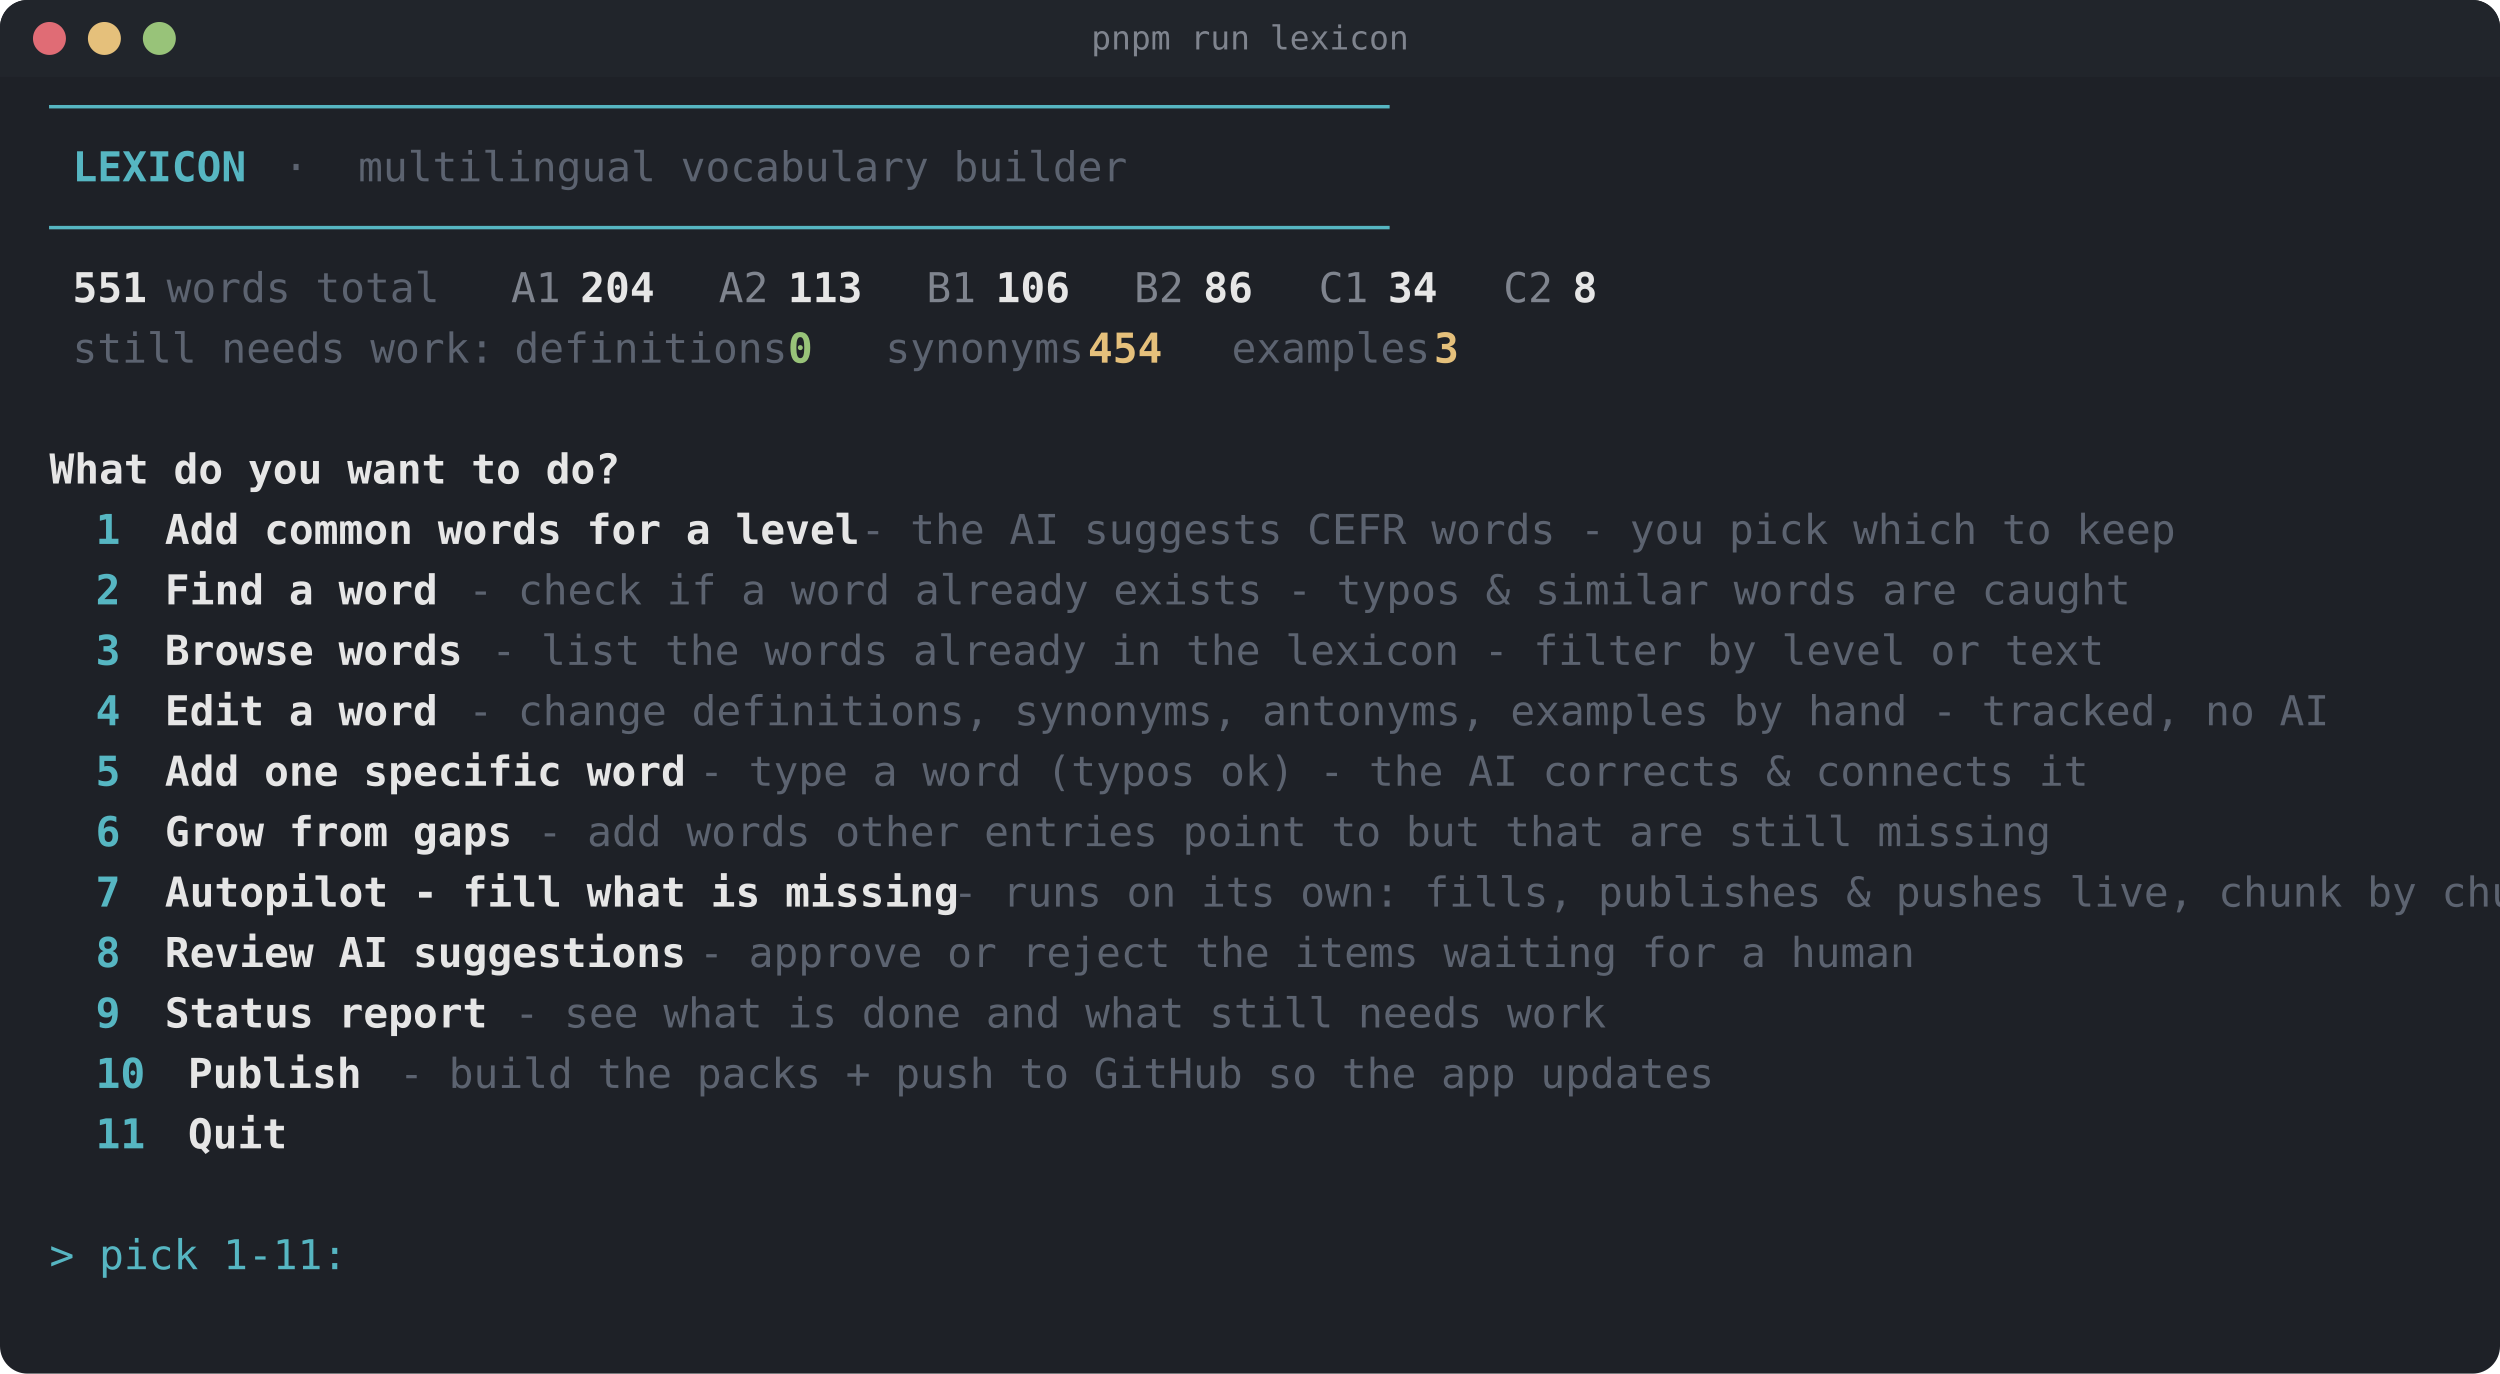
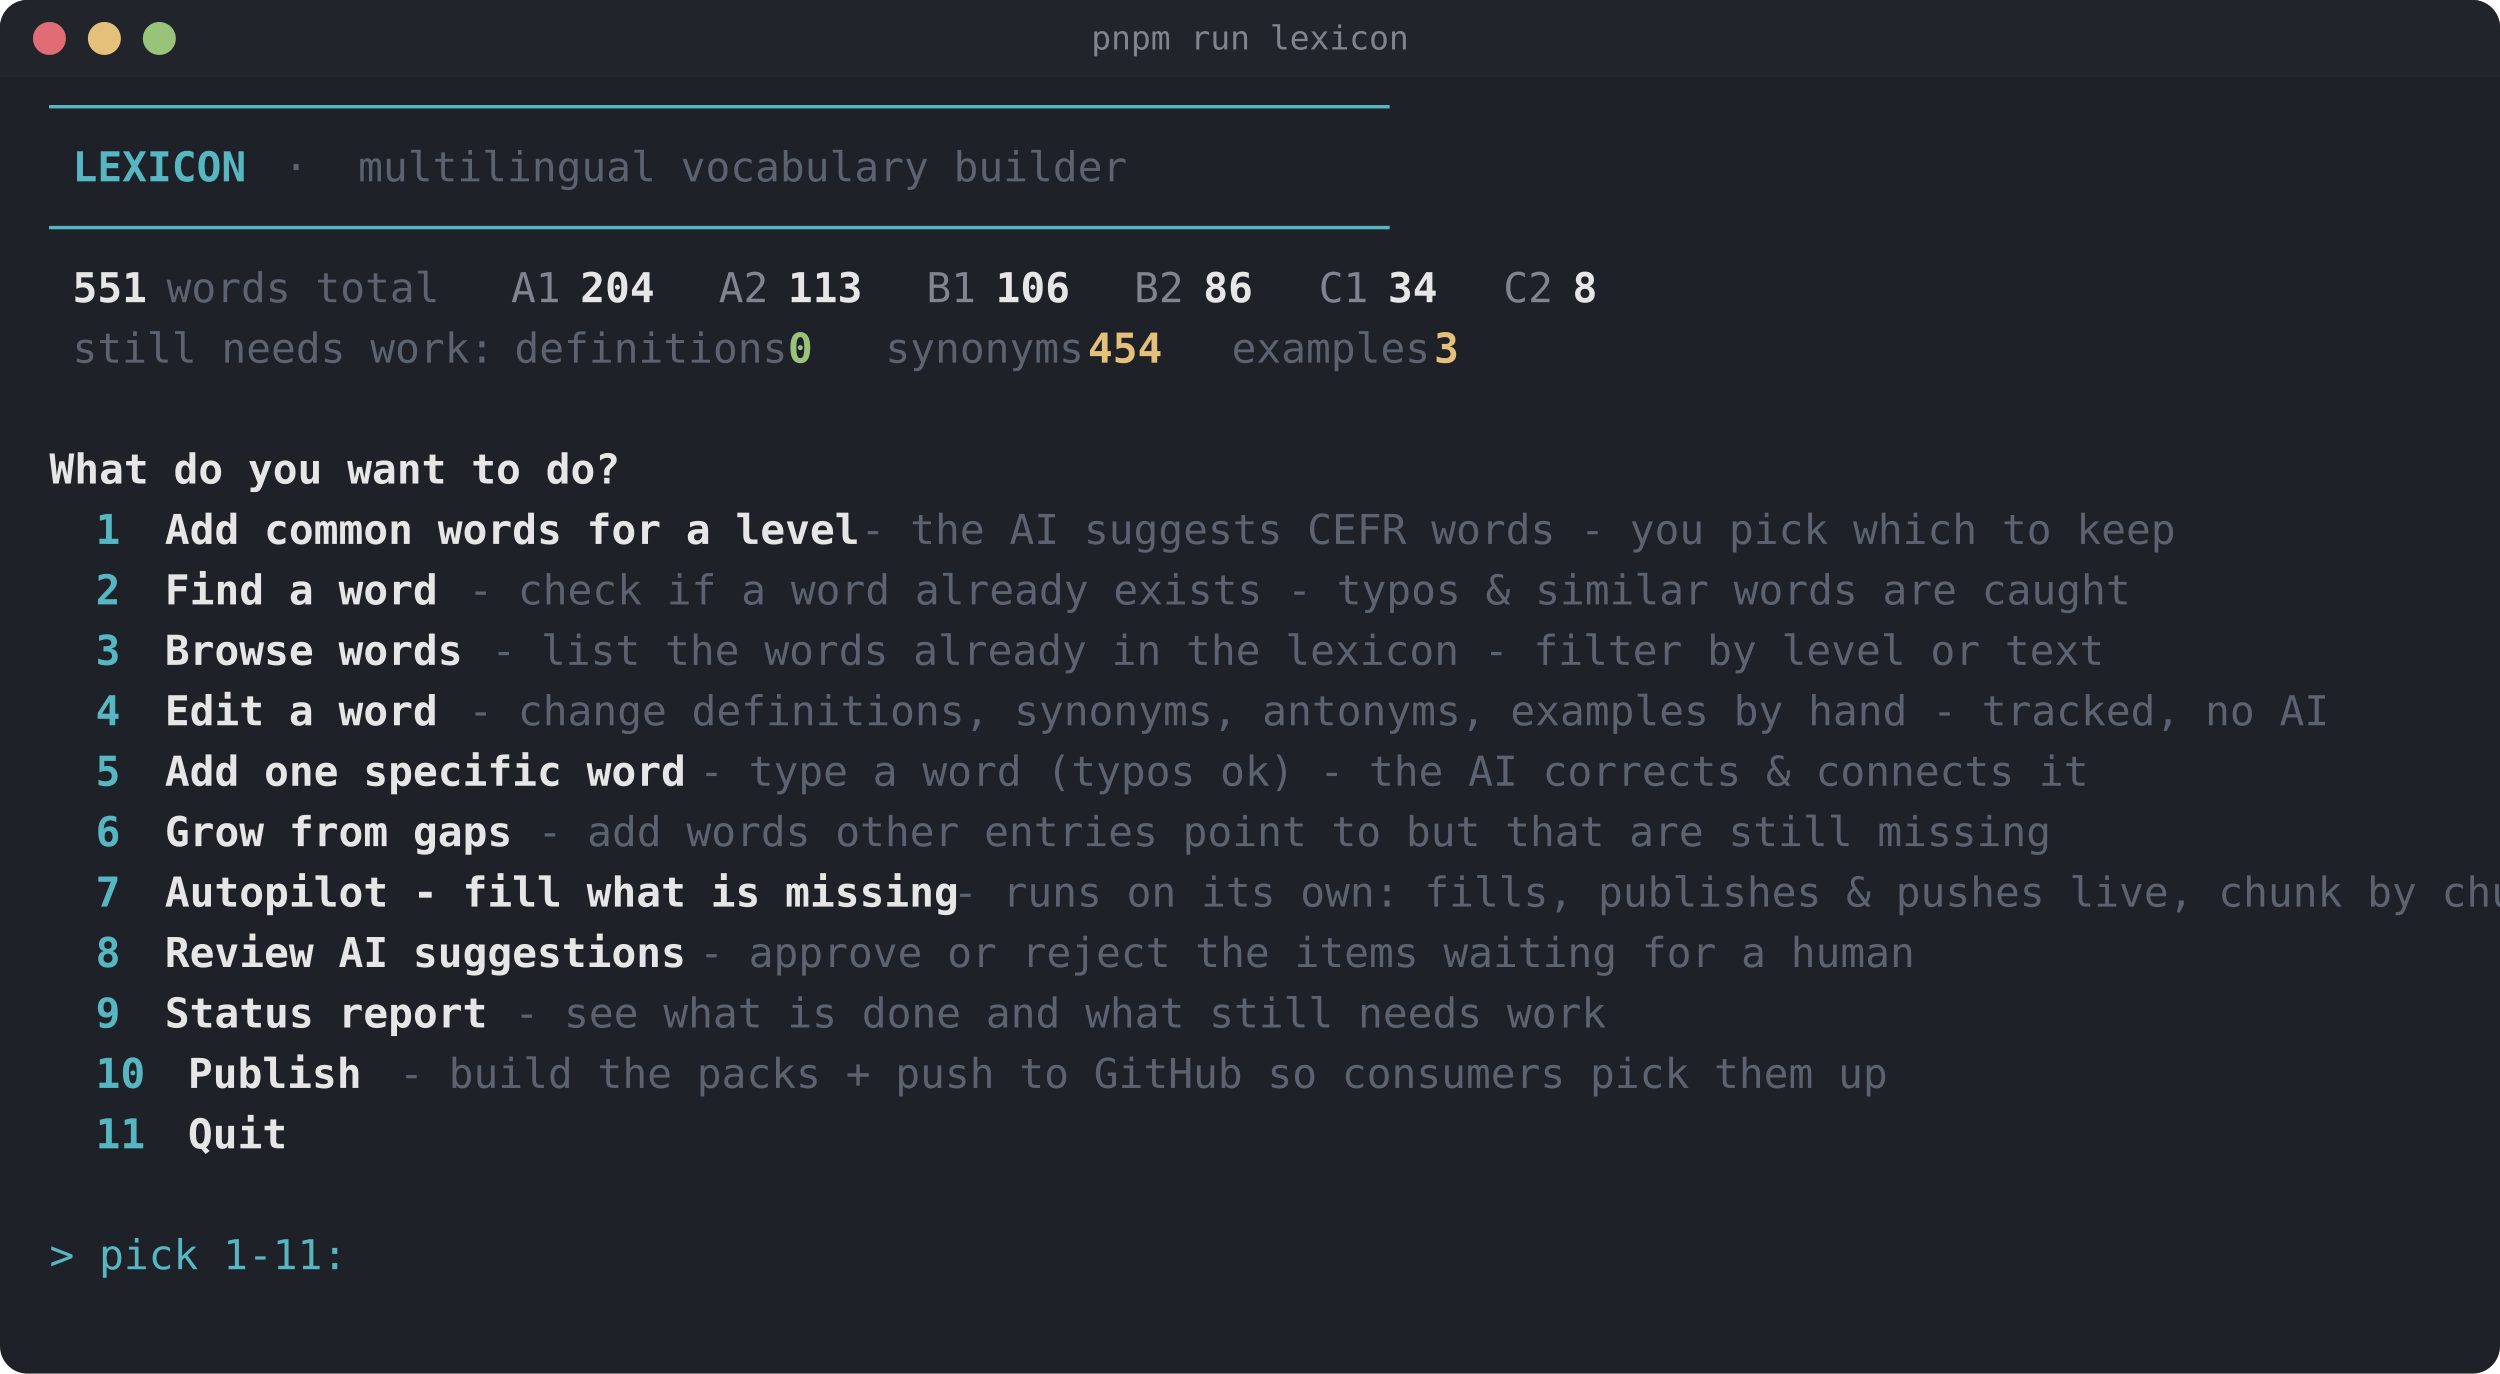
<svg xmlns="http://www.w3.org/2000/svg" width="910" height="500" viewBox="0 0 910 500" font-family="ui-monospace, 'Cascadia Code', 'JetBrains Mono', Menlo, Consolas, monospace" font-size="15">
  <rect x="0" y="0" width="910" height="500" rx="10" fill="#1e2127" />
  <rect x="0" y="0" width="910" height="28" rx="10" fill="#21252b" />
  <rect x="0" y="18" width="910" height="10" fill="#21252b" />
  <circle cx="18" cy="14" r="6" fill="#e06c75" />
  <circle cx="38" cy="14" r="6" fill="#e5c07b" />
  <circle cx="58" cy="14" r="6" fill="#98c379" />
  <text x="455" y="18" fill="#7f848e" font-size="12" text-anchor="middle" xml:space="preserve">pnpm run lexicon</text>
  <text x="18.0" y="44" fill="#56b6c2" xml:space="preserve">──────────────────────────────────────────────────────</text>
  <text x="26.4" y="66" fill="#56b6c2" font-weight="700" xml:space="preserve">LEXICON</text>
  <text x="85.2" y="66" fill="#5c6370" xml:space="preserve">  ·  multilingual vocabulary builder</text>
  <text x="18.0" y="88" fill="#56b6c2" xml:space="preserve">──────────────────────────────────────────────────────</text>
  <text x="26.4" y="110" fill="#e6e6e6" font-weight="700" xml:space="preserve">551</text>
  <text x="51.6" y="110" fill="#5c6370" xml:space="preserve"> words total    </text>
  <text x="186.0" y="110" fill="#7f848e" xml:space="preserve">A1 </text>
  <text x="211.2" y="110" fill="#e6e6e6" font-weight="700" xml:space="preserve">204</text>
  <text x="261.6" y="110" fill="#7f848e" xml:space="preserve">A2 </text>
  <text x="286.8" y="110" fill="#e6e6e6" font-weight="700" xml:space="preserve">113</text>
  <text x="337.2" y="110" fill="#7f848e" xml:space="preserve">B1 </text>
  <text x="362.4" y="110" fill="#e6e6e6" font-weight="700" xml:space="preserve">106</text>
  <text x="412.8" y="110" fill="#7f848e" xml:space="preserve">B2 </text>
  <text x="438.0" y="110" fill="#e6e6e6" font-weight="700" xml:space="preserve">86</text>
  <text x="480.0" y="110" fill="#7f848e" xml:space="preserve">C1 </text>
  <text x="505.2" y="110" fill="#e6e6e6" font-weight="700" xml:space="preserve">34</text>
  <text x="547.2" y="110" fill="#7f848e" xml:space="preserve">C2 </text>
  <text x="572.4" y="110" fill="#e6e6e6" font-weight="700" xml:space="preserve">8</text>
  <text x="26.4" y="132" fill="#5c6370" xml:space="preserve">still needs work:</text>
  <text x="169.2" y="132" fill="#5c6370" xml:space="preserve">  definitions </text>
  <text x="286.8" y="132" fill="#98c379" font-weight="700" xml:space="preserve">0</text>
  <text x="295.2" y="132" fill="#5c6370" xml:space="preserve">   synonyms </text>
  <text x="396.0" y="132" fill="#e5c07b" font-weight="700" xml:space="preserve">454</text>
  <text x="421.2" y="132" fill="#5c6370" xml:space="preserve">   examples </text>
  <text x="522.0" y="132" fill="#e5c07b" font-weight="700" xml:space="preserve">3</text>
  <text x="18.0" y="176" fill="#e6e6e6" font-weight="700" xml:space="preserve">What do you want to do?</text>
  <text x="34.8" y="198" fill="#56b6c2" font-weight="700" xml:space="preserve">1</text>
  <text x="60.0" y="198" fill="#e6e6e6" font-weight="700" xml:space="preserve">Add common words for a level</text>
  <text x="295.2" y="198" fill="#5c6370" xml:space="preserve">  - the AI suggests CEFR words - you pick which to keep</text>
  <text x="34.8" y="220" fill="#56b6c2" font-weight="700" xml:space="preserve">2</text>
  <text x="60.0" y="220" fill="#e6e6e6" font-weight="700" xml:space="preserve">Find a word</text>
  <text x="152.4" y="220" fill="#5c6370" xml:space="preserve">  - check if a word already exists - typos &amp; similar words are caught</text>
  <text x="34.8" y="242" fill="#56b6c2" font-weight="700" xml:space="preserve">3</text>
  <text x="60.0" y="242" fill="#e6e6e6" font-weight="700" xml:space="preserve">Browse words</text>
  <text x="160.8" y="242" fill="#5c6370" xml:space="preserve">  - list the words already in the lexicon - filter by level or text</text>
  <text x="34.8" y="264" fill="#56b6c2" font-weight="700" xml:space="preserve">4</text>
  <text x="60.0" y="264" fill="#e6e6e6" font-weight="700" xml:space="preserve">Edit a word</text>
  <text x="152.4" y="264" fill="#5c6370" xml:space="preserve">  - change definitions, synonyms, antonyms, examples by hand - tracked, no AI</text>
  <text x="34.8" y="286" fill="#56b6c2" font-weight="700" xml:space="preserve">5</text>
  <text x="60.0" y="286" fill="#e6e6e6" font-weight="700" xml:space="preserve">Add one specific word</text>
  <text x="236.4" y="286" fill="#5c6370" xml:space="preserve">  - type a word (typos ok) - the AI corrects &amp; connects it</text>
  <text x="34.8" y="308" fill="#56b6c2" font-weight="700" xml:space="preserve">6</text>
  <text x="60.0" y="308" fill="#e6e6e6" font-weight="700" xml:space="preserve">Grow from gaps</text>
  <text x="177.6" y="308" fill="#5c6370" xml:space="preserve">  - add words other entries point to but that are still missing</text>
  <text x="34.8" y="330" fill="#56b6c2" font-weight="700" xml:space="preserve">7</text>
  <text x="60.0" y="330" fill="#e6e6e6" font-weight="700" xml:space="preserve">Autopilot - fill what is missing</text>
  <text x="328.8" y="330" fill="#5c6370" xml:space="preserve">  - runs on its own: fills, publishes &amp; pushes live, chunk by chunk</text>
  <text x="34.8" y="352" fill="#56b6c2" font-weight="700" xml:space="preserve">8</text>
  <text x="60.0" y="352" fill="#e6e6e6" font-weight="700" xml:space="preserve">Review AI suggestions</text>
  <text x="236.4" y="352" fill="#5c6370" xml:space="preserve">  - approve or reject the items waiting for a human</text>
  <text x="34.8" y="374" fill="#56b6c2" font-weight="700" xml:space="preserve">9</text>
  <text x="60.0" y="374" fill="#e6e6e6" font-weight="700" xml:space="preserve">Status report</text>
  <text x="169.2" y="374" fill="#5c6370" xml:space="preserve">  - see what is done and what still needs work</text>
  <text x="34.8" y="396" fill="#56b6c2" font-weight="700" xml:space="preserve">10</text>
  <text x="68.4" y="396" fill="#e6e6e6" font-weight="700" xml:space="preserve">Publish</text>
-   <text x="127.2" y="396" fill="#5c6370" xml:space="preserve">  - build the packs + push to GitHub so the app updates</text>
+   <text x="127.2" y="396" fill="#5c6370" xml:space="preserve">  - build the packs + push to GitHub so consumers pick them up</text>
  <text x="34.8" y="418" fill="#56b6c2" font-weight="700" xml:space="preserve">11</text>
  <text x="68.4" y="418" fill="#e6e6e6" font-weight="700" xml:space="preserve">Quit</text>
  <text x="18.0" y="462" fill="#56b6c2" xml:space="preserve">&gt; pick 1-11: </text>
</svg>
